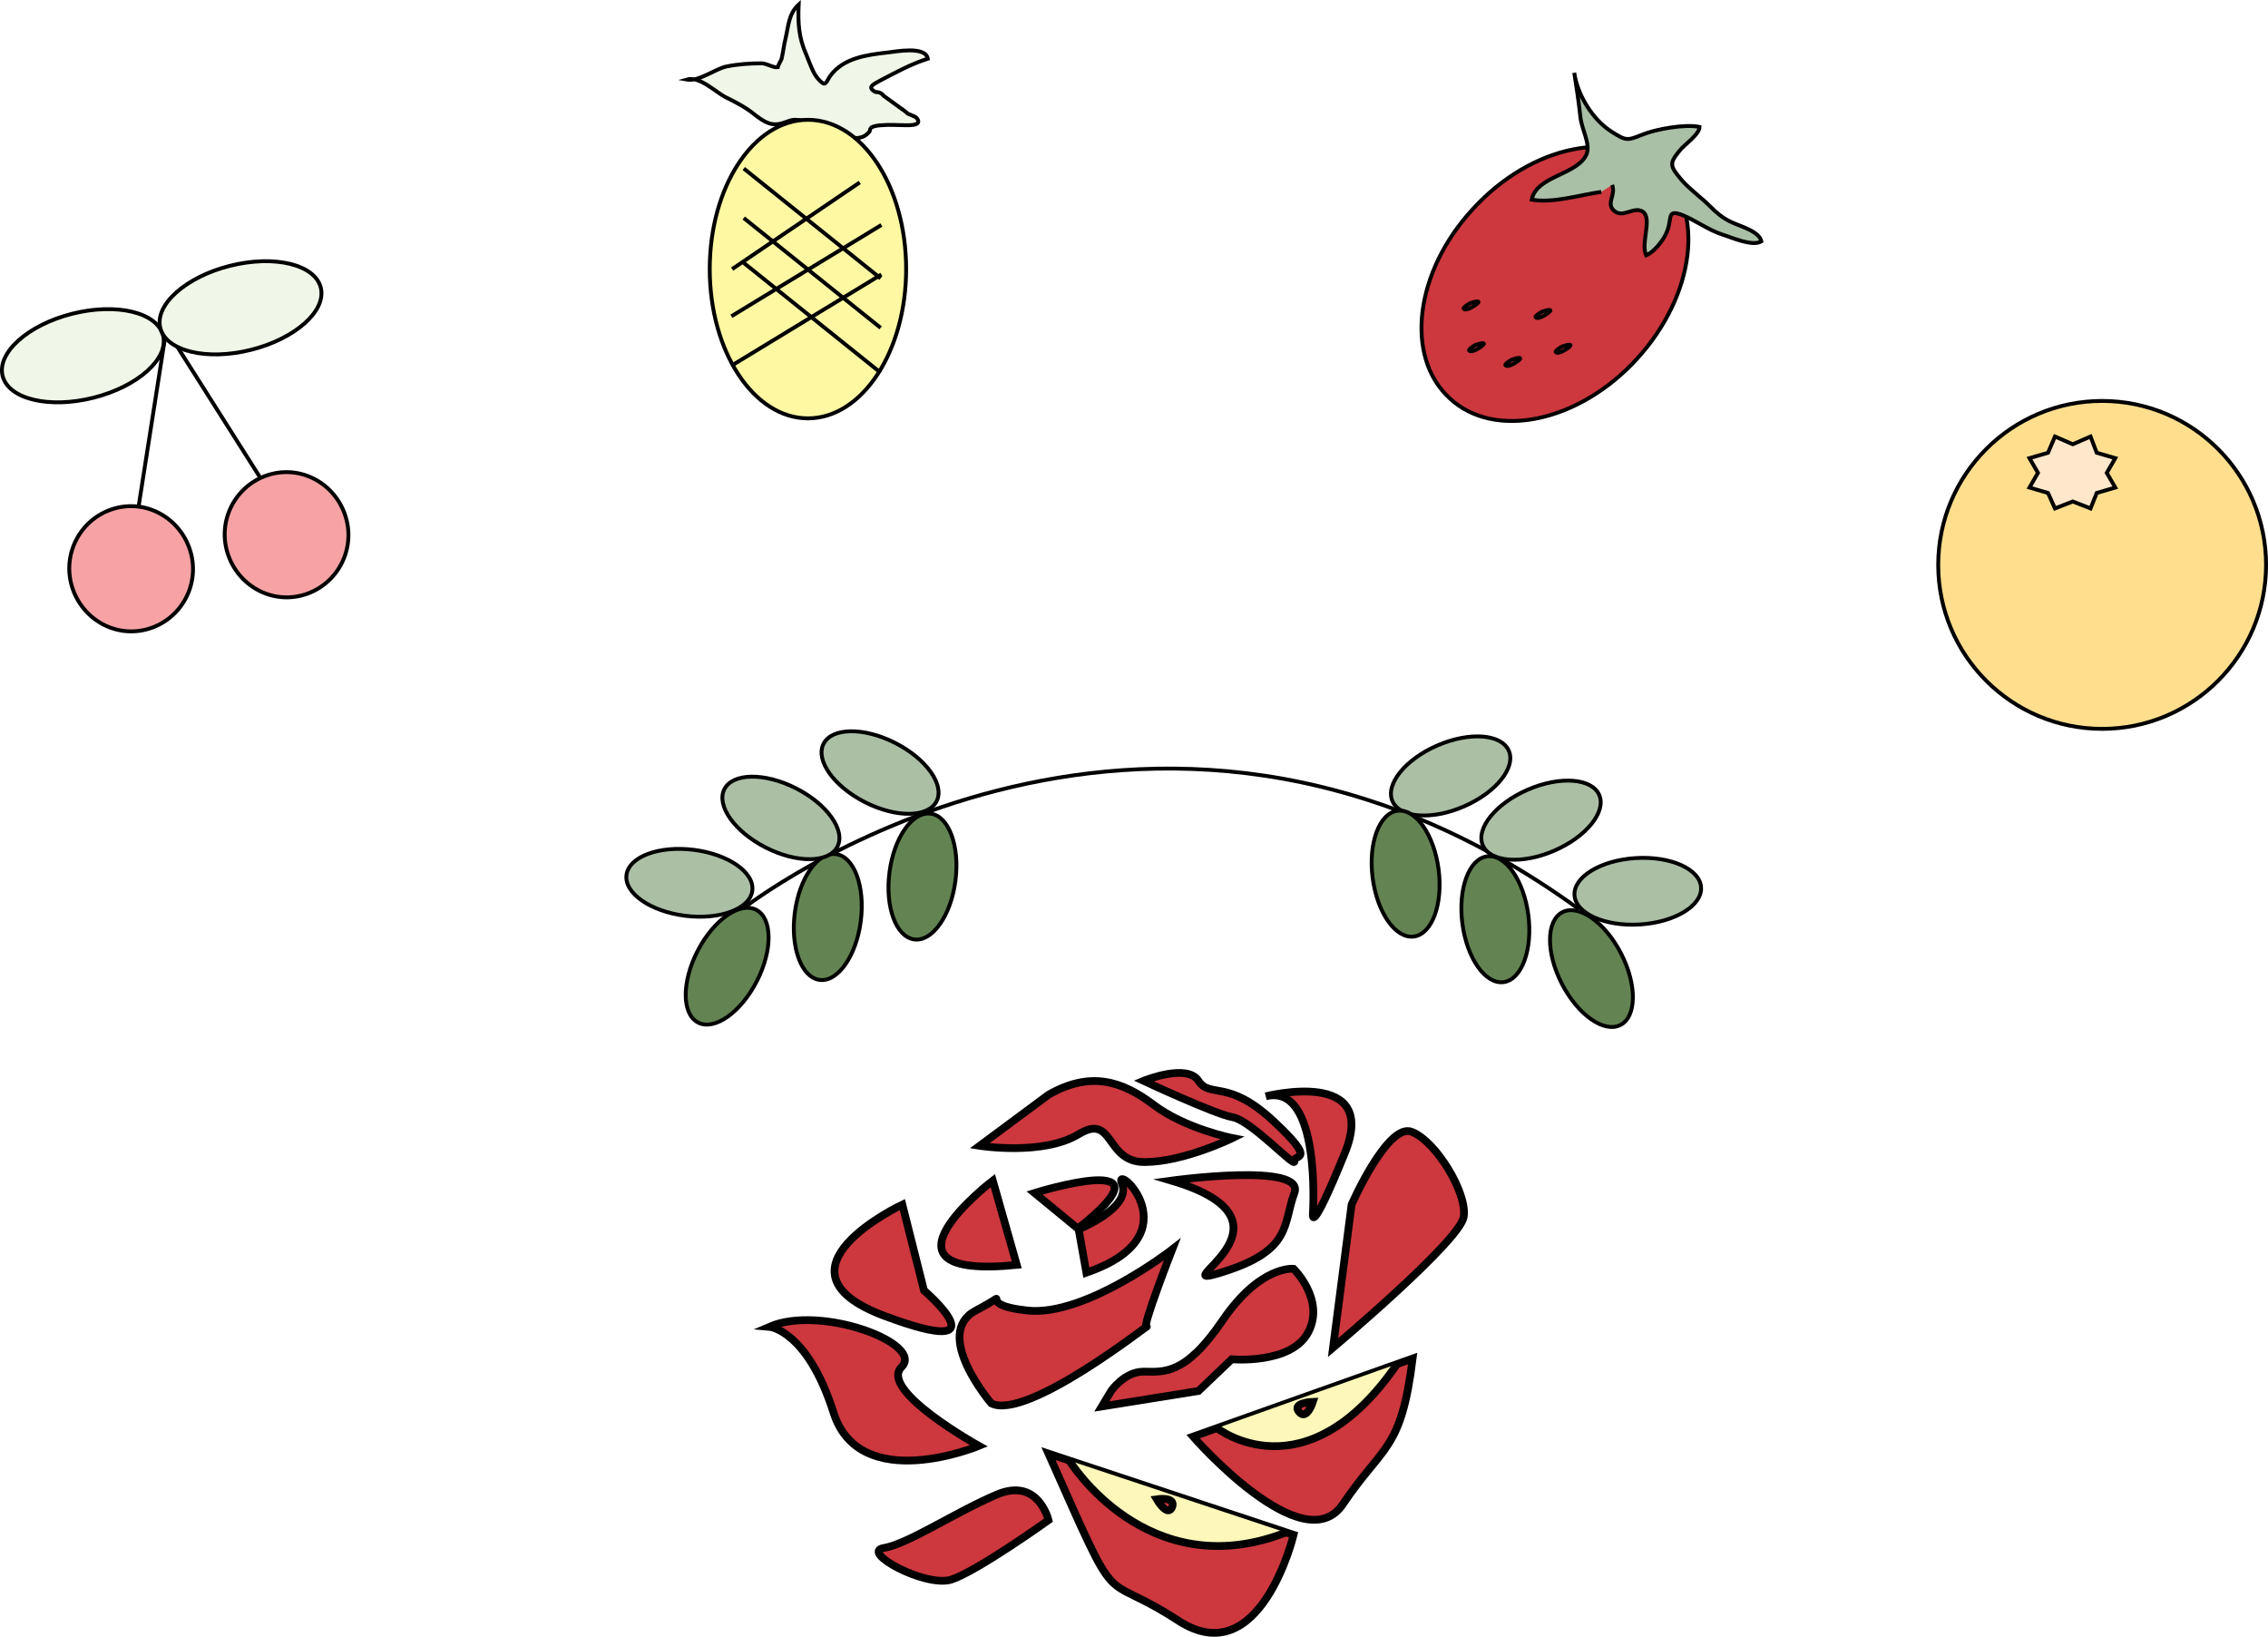
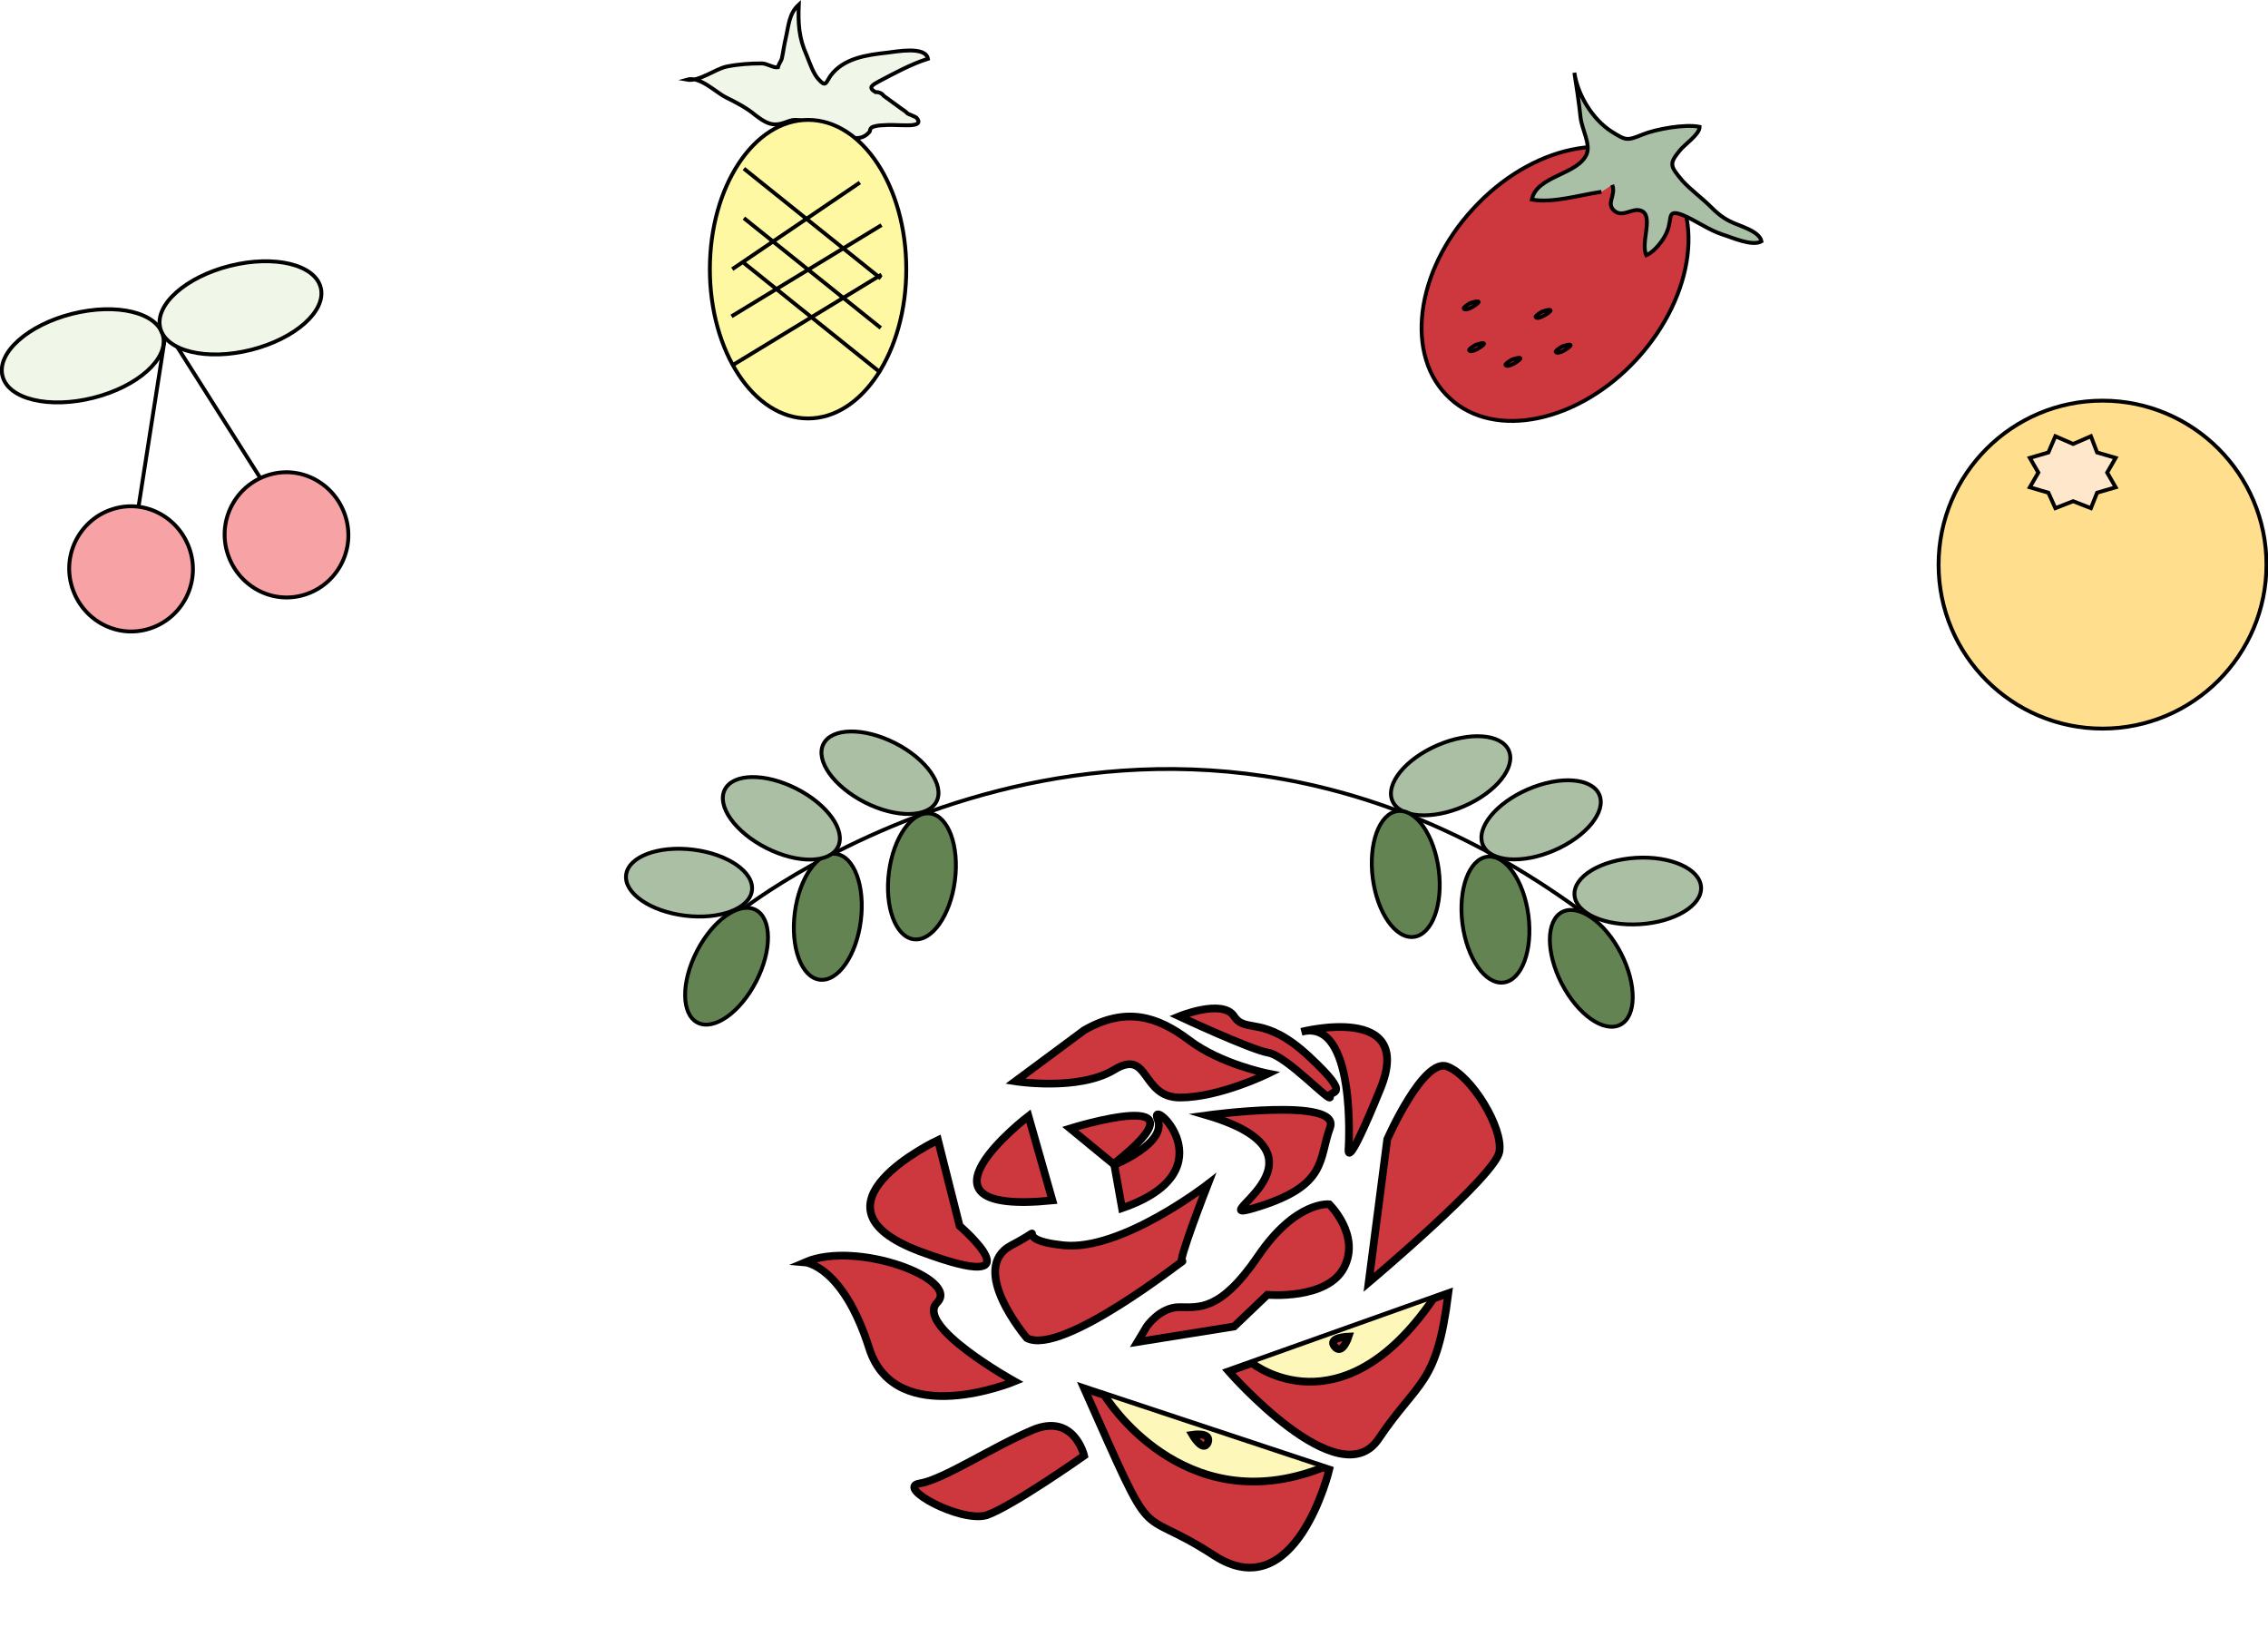
- <svg xmlns="http://www.w3.org/2000/svg" id="Layer_1" viewBox="0 0 293.32 211.63">
-   <defs>
-     <style>.cls-1{stroke-miterlimit:10;stroke-width:.5px;}.cls-1,.cls-2,.cls-3,.cls-4,.cls-5,.cls-6,.cls-7,.cls-8,.cls-9,.cls-10,.cls-11,.cls-12,.cls-13,.cls-14,.cls-15,.cls-16,.cls-17,.cls-18{stroke:#000;}.cls-1,.cls-2,.cls-3,.cls-11{fill:#abbfa5;}.cls-2{stroke-miterlimit:10;stroke-width:.5px;}.cls-3{stroke-miterlimit:10;stroke-width:.5px;}.cls-4{stroke-miterlimit:10;stroke-width:.5px;}.cls-4,.cls-12{fill:#638452;}.cls-5,.cls-7,.cls-8,.cls-9,.cls-10,.cls-13,.cls-14,.cls-15,.cls-18{stroke-width:.5px;}.cls-5,.cls-18{fill:none;}.cls-6{stroke-miterlimit:10;stroke-width:.5px;}.cls-6,.cls-10{fill:#f0f7e8;}.cls-7{fill:#ffe7cb;}.cls-7,.cls-8,.cls-9,.cls-10,.cls-13,.cls-14,.cls-15,.cls-16,.cls-17,.cls-18{stroke-miterlimit:10;}.cls-8{fill:#fff8a3;}.cls-9{fill:#ffdf8e;}.cls-11{stroke-miterlimit:10;stroke-width:.5px;}.cls-12{stroke-miterlimit:10;stroke-width:.5px;}.cls-13,.cls-17{fill:#cd373e;}.cls-14{fill:#aac0a6;}.cls-15{fill:#f7a3a5;}.cls-16{fill:#fdf7b9;}</style>
-   </defs>
+ <svg xmlns="http://www.w3.org/2000/svg" version="1.1" id="Layer_1" x="0px" y="0px" viewBox="0 0 293.3 211.6" style="enable-background:new 0 0 293.3 211.6;" xml:space="preserve">
+   <style type="text/css">
+ 	.st0{fill:#CD373E;stroke:#000000;stroke-width:0.5;stroke-miterlimit:10;}
+ 	.st1{fill:#AAC0A6;stroke:#000000;stroke-width:0.5;stroke-miterlimit:10;}
+ 	.st2{fill:none;stroke:#000000;stroke-width:0.5;}
+ 	.st3{fill:#FFDF8E;stroke:#000000;stroke-width:0.5;stroke-miterlimit:10;}
+ 	.st4{fill:#FFE7CB;stroke:#000000;stroke-width:0.5;stroke-miterlimit:10;}
+ 	.st5{fill:#F0F7E8;stroke:#000000;stroke-width:0.5;stroke-miterlimit:10;}
+ 	.st6{fill:#FFF8A3;stroke:#000000;stroke-width:0.5;stroke-miterlimit:10;}
+ 	.st7{fill:#F7A3A5;stroke:#000000;stroke-width:0.5;stroke-miterlimit:10;}
+ 	.st8{fill:#F0F7E8;stroke:#000000;stroke-width:0.5;stroke-miterlimit:10;}
+ 	.st9{fill:none;stroke:#000000;stroke-width:0.5;stroke-miterlimit:10;}
+ 	.st10{fill:#ABBFA5;stroke:#000000;stroke-width:0.5;stroke-miterlimit:10;}
+ 	.st11{fill:#ABBFA5;stroke:#000000;stroke-width:0.5;stroke-miterlimit:10;}
+ 	.st12{fill:#638452;stroke:#000000;stroke-width:0.5;stroke-miterlimit:10;}
+ 	.st13{fill:#638452;stroke:#000000;stroke-width:0.5;stroke-miterlimit:10;}
+ 	.st14{fill:#ABBFA5;stroke:#000000;stroke-width:0.5;stroke-miterlimit:9.999;}
+ 	.st15{fill:#ABBFA5;stroke:#000000;stroke-width:0.5;stroke-miterlimit:10;}
+ 	.st16{fill:#CD373E;stroke:#000000;stroke-miterlimit:10;}
+ 	.st17{fill:#FDF7B9;stroke:#000000;stroke-miterlimit:10;}
+ </style>
  <g>
-     <path class="cls-13" d="M187.5,51.51c5.8,5.4,16.7,3.1,24.2-5.1,7.5-8.2,8.9-19.2,3-24.5-5.8-5.4-16.7-3.1-24.2,5.1-7.5,8.1-8.9,19.1-3,24.5" />
-     <path class="cls-14" d="M207.1,24.81c-2.8,.4-6.3,1.5-9,1,.6-3.1,6-3.2,7.1-5.9,.5-1.3-.6-3.1-.8-4.7-.2-1.9-.5-3.9-.8-5.8,.4,2.8,2.3,6,4.8,7.6,1.9,1.2,2,1.2,4,.4,1.7-.7,5.5-1.4,7.4-1,0,1-2,2.3-2.6,3.1-1.4,1.7-1.2,2,.4,3.9,1,1.1,2.5,2.2,3.6,3.3,.8,.8,1.5,1.4,2.5,1.9,1.1,.6,3.8,1.2,4.1,2.6-1.2,.7-3.8-.5-5.1-.9-1.8-.6-3.4-1.8-5.1-2.5-2.1-.8-1.3,.4-2,2.1-.4,1.1-1.7,2.7-2.7,3.1-.8-1.7,1.1-5.3-.8-5.8-1.1-.3-2.3,1-3.4,0-1-1,.3-1.9-.2-3.3" />
-     <path class="cls-5" d="M199.7,40.81c.5-.3,.9-.6,.8-.7-.1-.1-.5,0-1.1,.2-.5,.3-.9,.6-.8,.7,.1,.2,.6,.1,1.1-.2Z" />
-     <path class="cls-5" d="M190.4,39.71c.5-.3,.9-.6,.8-.7-.1-.1-.5,0-1.1,.2-.5,.3-.9,.6-.8,.7,.1,.2,.6,.1,1.1-.2Z" />
-     <path class="cls-5" d="M202.3,45.31c.5-.3,.9-.6,.8-.7-.1-.1-.5,0-1.1,.2-.5,.3-.9,.6-.8,.7,.1,.2,.6,.1,1.1-.2Z" />
-     <path class="cls-5" d="M191.1,45.11c.5-.3,.9-.6,.8-.7-.1-.1-.5,0-1.1,.2-.5,.3-.9,.6-.8,.7,.1,.2,.6,.1,1.1-.2Z" />
-     <path class="cls-5" d="M195.8,47.01c.5-.3,.9-.6,.8-.7-.1-.1-.5,0-1.1,.2-.5,.3-.9,.6-.8,.7,.1,.2,.6,.1,1.1-.2Z" />
+     <path class="st0" d="M187.5,51.5c5.8,5.4,16.7,3.1,24.2-5.1s8.9-19.2,3-24.5c-5.8-5.4-16.7-3.1-24.2,5.1   C183,35.1,181.6,46.1,187.5,51.5" />
+     <path class="st1" d="M207.1,24.8c-2.8,0.4-6.3,1.5-9,1c0.6-3.1,6-3.2,7.1-5.9c0.5-1.3-0.6-3.1-0.8-4.7c-0.2-1.9-0.5-3.9-0.8-5.8   c0.4,2.8,2.3,6,4.8,7.6c1.9,1.2,2,1.2,4,0.4c1.7-0.7,5.5-1.4,7.4-1c0,1-2,2.3-2.6,3.1c-1.4,1.7-1.2,2,0.4,3.9   c1,1.1,2.5,2.2,3.6,3.3c0.8,0.8,1.5,1.4,2.5,1.9c1.1,0.6,3.8,1.2,4.1,2.6c-1.2,0.7-3.8-0.5-5.1-0.9c-1.8-0.6-3.4-1.8-5.1-2.5   c-2.1-0.8-1.3,0.4-2,2.1c-0.4,1.1-1.7,2.7-2.7,3.1c-0.8-1.7,1.1-5.3-0.8-5.8c-1.1-0.3-2.3,1-3.4,0c-1-1,0.3-1.9-0.2-3.3" />
+     <path class="st2" d="M199.7,40.8c0.5-0.3,0.9-0.6,0.8-0.7c-0.1-0.1-0.5,0-1.1,0.2c-0.5,0.3-0.9,0.6-0.8,0.7   C198.7,41.2,199.2,41.1,199.7,40.8z" />
+     <path class="st2" d="M190.4,39.7c0.5-0.3,0.9-0.6,0.8-0.7c-0.1-0.1-0.5,0-1.1,0.2c-0.5,0.3-0.9,0.6-0.8,0.7   C189.4,40.1,189.9,40,190.4,39.7z" />
+     <path class="st2" d="M202.3,45.3c0.5-0.3,0.9-0.6,0.8-0.7c-0.1-0.1-0.5,0-1.1,0.2c-0.5,0.3-0.9,0.6-0.8,0.7   C201.3,45.7,201.8,45.6,202.3,45.3z" />
+     <path class="st2" d="M191.1,45.1c0.5-0.3,0.9-0.6,0.8-0.7c-0.1-0.1-0.5,0-1.1,0.2c-0.5,0.3-0.9,0.6-0.8,0.7   C190.1,45.5,190.6,45.4,191.1,45.1z" />
+     <path class="st2" d="M195.8,47c0.5-0.3,0.9-0.6,0.8-0.7c-0.1-0.1-0.5,0-1.1,0.2c-0.5,0.3-0.9,0.6-0.8,0.7   C194.8,47.4,195.3,47.3,195.8,47z" />
  </g>
  <g>
-     <path class="cls-9" d="M271.87,94.24c11.7,0,21.2-9.5,21.2-21.2s-9.5-21.2-21.2-21.2-21.2,9.5-21.2,21.2,9.5,21.2,21.2,21.2" />
-     <polygon class="cls-7" points="270.37 56.44 268.07 57.44 265.77 56.44 264.87 58.54 262.47 59.24 263.57 61.14 262.47 63.04 264.87 63.74 265.77 65.74 268.07 64.84 270.37 65.74 271.17 63.74 273.57 63.04 272.47 61.14 273.57 59.24 271.17 58.54 270.37 56.44" />
+     <path class="st3" d="M271.9,94.2c11.7,0,21.2-9.5,21.2-21.2s-9.5-21.2-21.2-21.2s-21.2,9.5-21.2,21.2S260.2,94.2,271.9,94.2" />
+     <polygon class="st4" points="270.4,56.4 268.1,57.4 265.8,56.4 264.9,58.5 262.5,59.2 263.6,61.1 262.5,63 264.9,63.7 265.8,65.7    268.1,64.8 270.4,65.7 271.2,63.7 273.6,63 272.5,61.1 273.6,59.2 271.2,58.5  " />
  </g>
  <g>
-     <path class="cls-10" d="M117.09,16.19c-1,0-2-.1-3,0-.4,0-1.1,.1-1.4,.3-.3,.3-.1,.4-.3,.6-.7,.8-1.6,.9-2.7,.6-.5-.1-1-.5-1.5-.7-.6-.2-1-.3-1.6-.4-1.2-.3-2.4-1.1-3.7-1.1-.7,0-.9,.2-1.6,.4-1.5,.5-2.4-.1-3.6-1-1.2-1-2.4-1.6-3.8-2.3-1.4-.7-3.4-2.8-5.1-2.3,1.6,.3,3.7-1.4,5.2-1.7s3-.4,4.5-.4c.7,0,1.5,.6,2.1,.5,.1-.4,.4-.8,.5-1.1,.2-.9,.3-1.8,.5-2.6,.4-1.7,.4-3.2,1.7-4.4-.1,2.4,0,4.3,1,6.5,.4,1,.9,2.5,1.6,3.2,.9,1,.9,.4,1.5-.5,1.7-2.3,4.7-2.7,7.4-3,1-.1,4.9-.9,5.2,.8-2.2,.7-4.2,1.8-6.3,2.9-.9,.5-1.5,.8-.5,1.4,.4,0,.8,.1,1.1,.5,.7,.5,1.5,1.1,2.2,1.6,.3,.2,.6,.4,.9,.7,.2,.1,1,.4,1.1,.5,1,1.1-1,1-1.4,1" />
-     <ellipse class="cls-8" cx="104.49" cy="34.79" rx="12.7" ry="19.3" />
-     <line class="cls-5" x1="111.19" y1="23.59" x2="94.69" y2="34.79" />
-     <line class="cls-5" x1="96.19" y1="21.79" x2="113.89" y2="35.99" />
-     <line class="cls-5" x1="96.19" y1="28.19" x2="113.89" y2="42.39" />
-     <line class="cls-5" x1="96.19" y1="33.99" x2="113.89" y2="48.19" />
-     <line class="cls-5" x1="113.99" y1="35.49" x2="94.59" y2="47.29" />
-     <line class="cls-5" x1="113.99" y1="29.09" x2="94.59" y2="40.89" />
+     <path class="st5" d="M117.1,16.2c-1,0-2-0.1-3,0c-0.4,0-1.1,0.1-1.4,0.3c-0.3,0.3-0.1,0.4-0.3,0.6c-0.7,0.8-1.6,0.9-2.7,0.6   c-0.5-0.1-1-0.5-1.5-0.7c-0.6-0.2-1-0.3-1.6-0.4c-1.2-0.3-2.4-1.1-3.7-1.1c-0.7,0-0.9,0.2-1.6,0.4c-1.5,0.5-2.4-0.1-3.6-1   c-1.2-1-2.4-1.6-3.8-2.3s-3.4-2.8-5.1-2.3c1.6,0.3,3.7-1.4,5.2-1.7s3-0.4,4.5-0.4c0.7,0,1.5,0.6,2.1,0.5c0.1-0.4,0.4-0.8,0.5-1.1   c0.2-0.9,0.3-1.8,0.5-2.6c0.4-1.7,0.4-3.2,1.7-4.4c-0.1,2.4,0,4.3,1,6.5c0.4,1,0.9,2.5,1.6,3.2c0.9,1,0.9,0.4,1.5-0.5   c1.7-2.3,4.7-2.7,7.4-3c1-0.1,4.9-0.9,5.2,0.8c-2.2,0.7-4.2,1.8-6.3,2.9c-0.9,0.5-1.5,0.8-0.5,1.4c0.4,0,0.8,0.1,1.1,0.5   c0.7,0.5,1.5,1.1,2.2,1.6c0.3,0.2,0.6,0.4,0.9,0.7c0.2,0.1,1,0.4,1.1,0.5C119.5,16.3,117.5,16.2,117.1,16.2" />
+     <ellipse class="st6" cx="104.5" cy="34.8" rx="12.7" ry="19.3" />
+     <line class="st2" x1="111.2" y1="23.6" x2="94.7" y2="34.8" />
+     <line class="st2" x1="96.2" y1="21.8" x2="113.9" y2="36" />
+     <line class="st2" x1="96.2" y1="28.2" x2="113.9" y2="42.4" />
+     <line class="st2" x1="96.2" y1="34" x2="113.9" y2="48.2" />
+     <line class="st2" x1="114" y1="35.5" x2="94.6" y2="47.3" />
+     <line class="st2" x1="114" y1="29.1" x2="94.6" y2="40.9" />
  </g>
  <g>
-     <path class="cls-15" d="M18.91,81.39c4.3-1.1,6.9-5.5,5.8-9.8s-5.4-7-9.7-5.9c-4.3,1.1-6.9,5.5-5.8,9.8,1.1,4.3,5.4,7,9.7,5.9" />
-     <path class="cls-15" d="M39.01,76.99c4.3-1.1,6.9-5.5,5.8-9.8-1.1-4.3-5.4-7-9.7-5.9s-6.9,5.5-5.8,9.8c1.1,4.3,5.4,7,9.7,5.9" />
-     <ellipse class="cls-6" cx="10.72" cy="45.99" rx="10.7" ry="5.6" transform="translate(-10.9 4.01) rotate(-14.12)" />
-     <line class="cls-18" x1="17.91" y1="65.59" x2="21.51" y2="42.59" />
-     <line class="cls-18" x1="33.61" y1="61.69" x2="21.51" y2="42.59" />
-     <ellipse class="cls-6" cx="31.11" cy="39.8" rx="10.7" ry="5.6" transform="translate(-8.77 8.79) rotate(-14.12)" />
+     <path class="st7" d="M18.9,81.4c4.3-1.1,6.9-5.5,5.8-9.8s-5.4-7-9.7-5.9s-6.9,5.5-5.8,9.8S14.6,82.5,18.9,81.4" />
+     <path class="st7" d="M39,77c4.3-1.1,6.9-5.5,5.8-9.8c-1.1-4.3-5.4-7-9.7-5.9s-6.9,5.5-5.8,9.8S34.7,78.1,39,77" />
+     <ellipse transform="matrix(0.9698 -0.244 0.244 0.9698 -10.9012 4.0021)" class="st8" cx="10.7" cy="46" rx="10.7" ry="5.6" />
+     <line class="st9" x1="17.9" y1="65.6" x2="21.5" y2="42.6" />
+     <line class="st9" x1="33.6" y1="61.7" x2="21.5" y2="42.6" />
+     <ellipse transform="matrix(0.9698 -0.244 0.244 0.9698 -8.7713 8.7919)" class="st8" cx="31.1" cy="39.8" rx="10.7" ry="5.6" />
  </g>
-   <path class="cls-18" d="M96,117.55s51.9-40.9,108.2,0" />
-   <ellipse class="cls-11" cx="187.61" cy="100.34" rx="8.2" ry="4.3" transform="translate(-24.42 82.75) rotate(-23.4)" />
-   <ellipse class="cls-11" cx="199.3" cy="106.06" rx="8.2" ry="4.3" transform="translate(-25.73 87.86) rotate(-23.4)" />
-   <ellipse class="cls-1" cx="211.81" cy="115.25" rx="8.2" ry="4.3" transform="translate(-6.69 13.25) rotate(-3.53)" />
-   <ellipse class="cls-4" cx="181.79" cy="112.95" rx="4.3" ry="8.2" transform="translate(-13.05 24.4) rotate(-7.41)" />
-   <ellipse class="cls-4" cx="193.4" cy="118.85" rx="4.3" ry="8.2" transform="translate(-13.72 25.94) rotate(-7.41)" />
-   <ellipse class="cls-12" cx="205.82" cy="125.24" rx="4.3" ry="8.2" transform="translate(-34.51 108.26) rotate(-27.28)" />
-   <ellipse class="cls-4" cx="119.31" cy="113.34" rx="8.2" ry="4.3" transform="translate(-8.48 217.03) rotate(-82.59)" />
-   <ellipse class="cls-4" cx="107.06" cy="118.57" rx="8.2" ry="4.3" transform="translate(-24.33 209.44) rotate(-82.59)" />
-   <ellipse class="cls-12" cx="94.05" cy="124.92" rx="8.2" ry="4.3" transform="translate(-60.09 151.26) rotate(-62.72)" />
-   <ellipse class="cls-3" cx="113.82" cy="99.89" rx="4.3" ry="8.2" transform="translate(-26.78 156.15) rotate(-63.08)" />
-   <ellipse class="cls-3" cx="100.99" cy="105.76" rx="4.3" ry="8.2" transform="translate(-39.03 147.92) rotate(-63.08)" />
-   <ellipse class="cls-2" cx="89.16" cy="114.15" rx="4.3" ry="8.2" transform="translate(-35.07 188.62) rotate(-82.95)" />
-   <path class="cls-17" d="M167.3,198.45s-4.3,18-14.9,11.1c-10.6-6.9-7.1,.2-16.8-21.6l31.7,10.5Z" />
-   <path class="cls-17" d="M128.2,181.45s-7.7-9-2-12-.8-.8,6.7,0,18.7-7.9,18.7-7.9c0,0-4.1,10.5-3.3,10,.6-.6-15.5,12.2-20.1,9.9Z" />
-   <path class="cls-17" d="M140.5,164.55l-1-5.6s6.9-2.8,5.6-5.9c-1.3-3.1,9.7,6.6-4.6,11.5Z" />
-   <path class="cls-17" d="M139.4,158.85c13.3-10.5-5.6-4.6-5.6-4.6l5.6,4.6Z" />
-   <path class="cls-17" d="M131.5,163.55c-20,2-3.1-10.9-3.1-10.9l3.1,10.9Z" />
-   <path class="cls-17" d="M119.5,166.85s10.7,9.2-5.1,3.3,2.3-14.4,2.3-14.4l2.8,11.1Z" />
-   <path class="cls-17" d="M99.5,171.55s4.9,.4,8.3,11.1c3.4,10.7,18.8,4.3,18.8,4.3,0,0-13-7.2-10-10.2s-10.4-8.1-17.1-5.2Z" />
-   <path class="cls-17" d="M135.6,196.55s-1.3-5.6-6.7-3.3-11.5,6.4-14.6,6.9,5.3,5.1,8.7,4.1c3.4-1.1,12.6-7.7,12.6-7.7Z" />
-   <path class="cls-16" d="M138.3,188.85s10,16.3,28,9.3" />
-   <path class="cls-17" d="M143.7,179.85s1.7-2.5,4.2-2.5,5.3,.6,10.2-6.6c4.9-7.2,9.2-6.7,9.2-6.7,0,0,4.1,4,1.9,8.2-2.2,4.2-9.9,3.5-9.9,3.5l-4.3,4.1-12.5,2,1.2-2Z" />
-   <path class="cls-17" d="M151.5,152.65s17.4-2.4,15.9,1.6c-1.5,4.1-.3,7.4-9.2,10.2s11.9-6.3-6.7-11.8Z" />
-   <path class="cls-17" d="M135.6,141.55c5.4-3.1,9.5-1.8,13.6,1.3,4.1,3.1,10.2,4.3,10.2,4.3,0,0-6.3,3.1-11.4,3.1s-3.9-6.4-8.5-3.6-12.8,1.5-12.8,1.5l8.9-6.6Z" />
-   <path class="cls-17" d="M147.9,139.75s5.6-2.3,7.1,0,3.8-.3,9.7,5.2,2.5,4.2,2.7,5.2-5.6-5.3-8-5.7c-2.3-.4-11.5-4.7-11.5-4.7Z" />
-   <path class="cls-17" d="M163.7,141.75s14.8-3.8,10.2,7.4c-4.6,11.3-4.1,7.7-4.1,7.7,0,0,1.1-16.9-6.1-15.1Z" />
-   <path class="cls-17" d="M172.4,174.25s16.4-13.8,16.9-16.9c.5-3.1-3.6-9.8-6.7-11-3.1-1.3-7.8,9.4-7.8,9.4l-2.4,18.5Z" />
-   <path class="cls-17" d="M182.7,175.65c-1.5,12-3.8,11.1-9,18.8-5.1,7.7-19.4-8.7-19.4-8.7l28.4-10.1Z" />
-   <path class="cls-16" d="M180.7,176.35c-11.9,17.3-23.3,8.3-23.3,8.3" />
-   <path class="cls-17" d="M149.6,193.85s1.4,2.4,2,1c.5-1.4-2-1-2-1Z" />
-   <path class="cls-17" d="M169.8,181.25s-2.8,.1-1.8,1.3,1.8-1.3,1.8-1.3Z" />
+   <path class="st9" d="M96,117.6c0,0,51.9-40.9,108.2,0" />
+   <ellipse transform="matrix(0.9178 -0.3971 0.3971 0.9178 -24.412 82.74)" class="st10" cx="187.6" cy="100.3" rx="8.2" ry="4.3" />
+   <ellipse transform="matrix(0.9178 -0.3971 0.3971 0.9178 -25.7134 87.8515)" class="st10" cx="199.3" cy="106" rx="8.2" ry="4.3" />
+   <ellipse transform="matrix(0.9981 -6.157132e-02 6.157132e-02 0.9981 -6.6912 13.2592)" class="st11" cx="211.8" cy="115.2" rx="8.2" ry="4.3" />
+   <ellipse transform="matrix(0.9916 -0.129 0.129 0.9916 -13.0568 24.3973)" class="st12" cx="181.8" cy="113" rx="4.3" ry="8.2" />
+   <ellipse transform="matrix(0.9916 -0.129 0.129 0.9916 -13.721 25.9431)" class="st12" cx="193.4" cy="118.9" rx="4.3" ry="8.2" />
+   <ellipse transform="matrix(0.8888 -0.4583 0.4583 0.8888 -34.5064 108.2367)" class="st13" cx="205.8" cy="125.2" rx="4.3" ry="8.2" />
+   <ellipse transform="matrix(0.129 -0.9916 0.9916 0.129 -8.5129 216.9868)" class="st12" cx="119.3" cy="113.3" rx="8.2" ry="4.3" />
+   <ellipse transform="matrix(0.129 -0.9916 0.9916 0.129 -24.2679 209.444)" class="st12" cx="107.1" cy="118.5" rx="8.2" ry="4.3" />
+   <ellipse transform="matrix(0.4583 -0.8888 0.8888 0.4583 -60.1317 151.2291)" class="st13" cx="94" cy="124.9" rx="8.2" ry="4.3" />
+   <ellipse transform="matrix(0.4527 -0.8917 0.8917 0.4527 -26.7982 156.157)" class="st14" cx="113.8" cy="99.9" rx="4.3" ry="8.2" />
+   <ellipse transform="matrix(0.4527 -0.8917 0.8917 0.4527 -39.0191 147.9647)" class="st14" cx="101" cy="105.8" rx="4.3" ry="8.2" />
+   <ellipse transform="matrix(0.1227 -0.9924 0.9924 0.1227 -35.0579 188.538)" class="st15" cx="89.1" cy="114.1" rx="4.3" ry="8.2" />
+   <path class="st16" d="M171.9,190c0,0-4.3,18-14.9,11.1c-10.6-6.9-7.1,0.2-16.8-21.6L171.9,190z" />
+   <path class="st16" d="M132.8,173c0,0-7.7-9-2-12s-0.8-0.8,6.7,0s18.7-7.9,18.7-7.9s-4.1,10.5-3.3,10  C153.5,162.5,137.4,175.4,132.8,173L132.8,173z" />
+   <path class="st16" d="M145.1,156.2l-1-5.6c0,0,6.9-2.8,5.6-5.9C148.4,141.5,159.4,151.3,145.1,156.2z" />
+   <path class="st16" d="M144,150.5c13.3-10.5-5.6-4.6-5.6-4.6L144,150.5z" />
+   <path class="st16" d="M136.1,155.2c-20,2-3.1-10.9-3.1-10.9L136.1,155.2z" />
+   <path class="st16" d="M124.1,158.5c0,0,10.7,9.2-5.1,3.3s2.3-14.4,2.3-14.4L124.1,158.5L124.1,158.5z" />
+   <path class="st16" d="M104.1,163.2c0,0,4.9,0.4,8.3,11.1c3.4,10.7,18.8,4.3,18.8,4.3s-13-7.2-10-10.2S110.8,160.3,104.1,163.2  L104.1,163.2z" />
+   <path class="st16" d="M140.2,188.2c0,0-1.3-5.6-6.7-3.3s-11.5,6.4-14.6,6.9s5.3,5.1,8.7,4.1C131,194.7,140.2,188.2,140.2,188.2z" />
+   <path class="st17" d="M142.9,180.5c0,0,10,16.3,28,9.3" />
+   <path class="st16" d="M148.3,171.5c0,0,1.7-2.5,4.2-2.5s5.3,0.6,10.2-6.6c4.9-7.2,9.2-6.7,9.2-6.7s4.1,4,1.9,8.2  c-2.2,4.2-9.9,3.5-9.9,3.5l-4.3,4.1l-12.5,2L148.3,171.5L148.3,171.5z" />
+   <path class="st16" d="M156.1,144.2c0,0,17.4-2.4,15.9,1.6c-1.5,4.1-0.3,7.4-9.2,10.2S174.7,149.7,156.1,144.2z" />
+   <path class="st16" d="M140.2,133.2c5.4-3.1,9.5-1.8,13.6,1.3s10.2,4.3,10.2,4.3s-6.3,3.1-11.4,3.1s-3.9-6.4-8.5-3.6  s-12.8,1.5-12.8,1.5L140.2,133.2z" />
+   <path class="st16" d="M152.5,131.4c0,0,5.6-2.3,7.1,0s3.8-0.3,9.7,5.2s2.5,4.2,2.7,5.2s-5.6-5.3-8-5.7  C161.7,135.7,152.5,131.4,152.5,131.4z" />
+   <path class="st16" d="M168.3,133.4c0,0,14.8-3.8,10.2,7.4c-4.6,11.3-4.1,7.7-4.1,7.7S175.5,131.5,168.3,133.4L168.3,133.4z" />
+   <path class="st16" d="M177,165.8c0,0,16.4-13.8,16.9-16.9c0.5-3.1-3.6-9.8-6.7-11c-3.1-1.3-7.8,9.4-7.8,9.4L177,165.8z" />
+   <path class="st16" d="M187.3,167.2c-1.5,12-3.8,11.1-9,18.8c-5.1,7.7-19.4-8.7-19.4-8.7L187.3,167.2z" />
+   <path class="st17" d="M185.3,168c-11.9,17.3-23.3,8.3-23.3,8.3" />
+   <path class="st16" d="M154.2,185.5c0,0,1.4,2.4,2,1C156.7,185.1,154.2,185.5,154.2,185.5z" />
+   <path class="st16" d="M174.4,172.8c0,0-2.8,0.1-1.8,1.3S174.4,172.8,174.4,172.8z" />
</svg>
